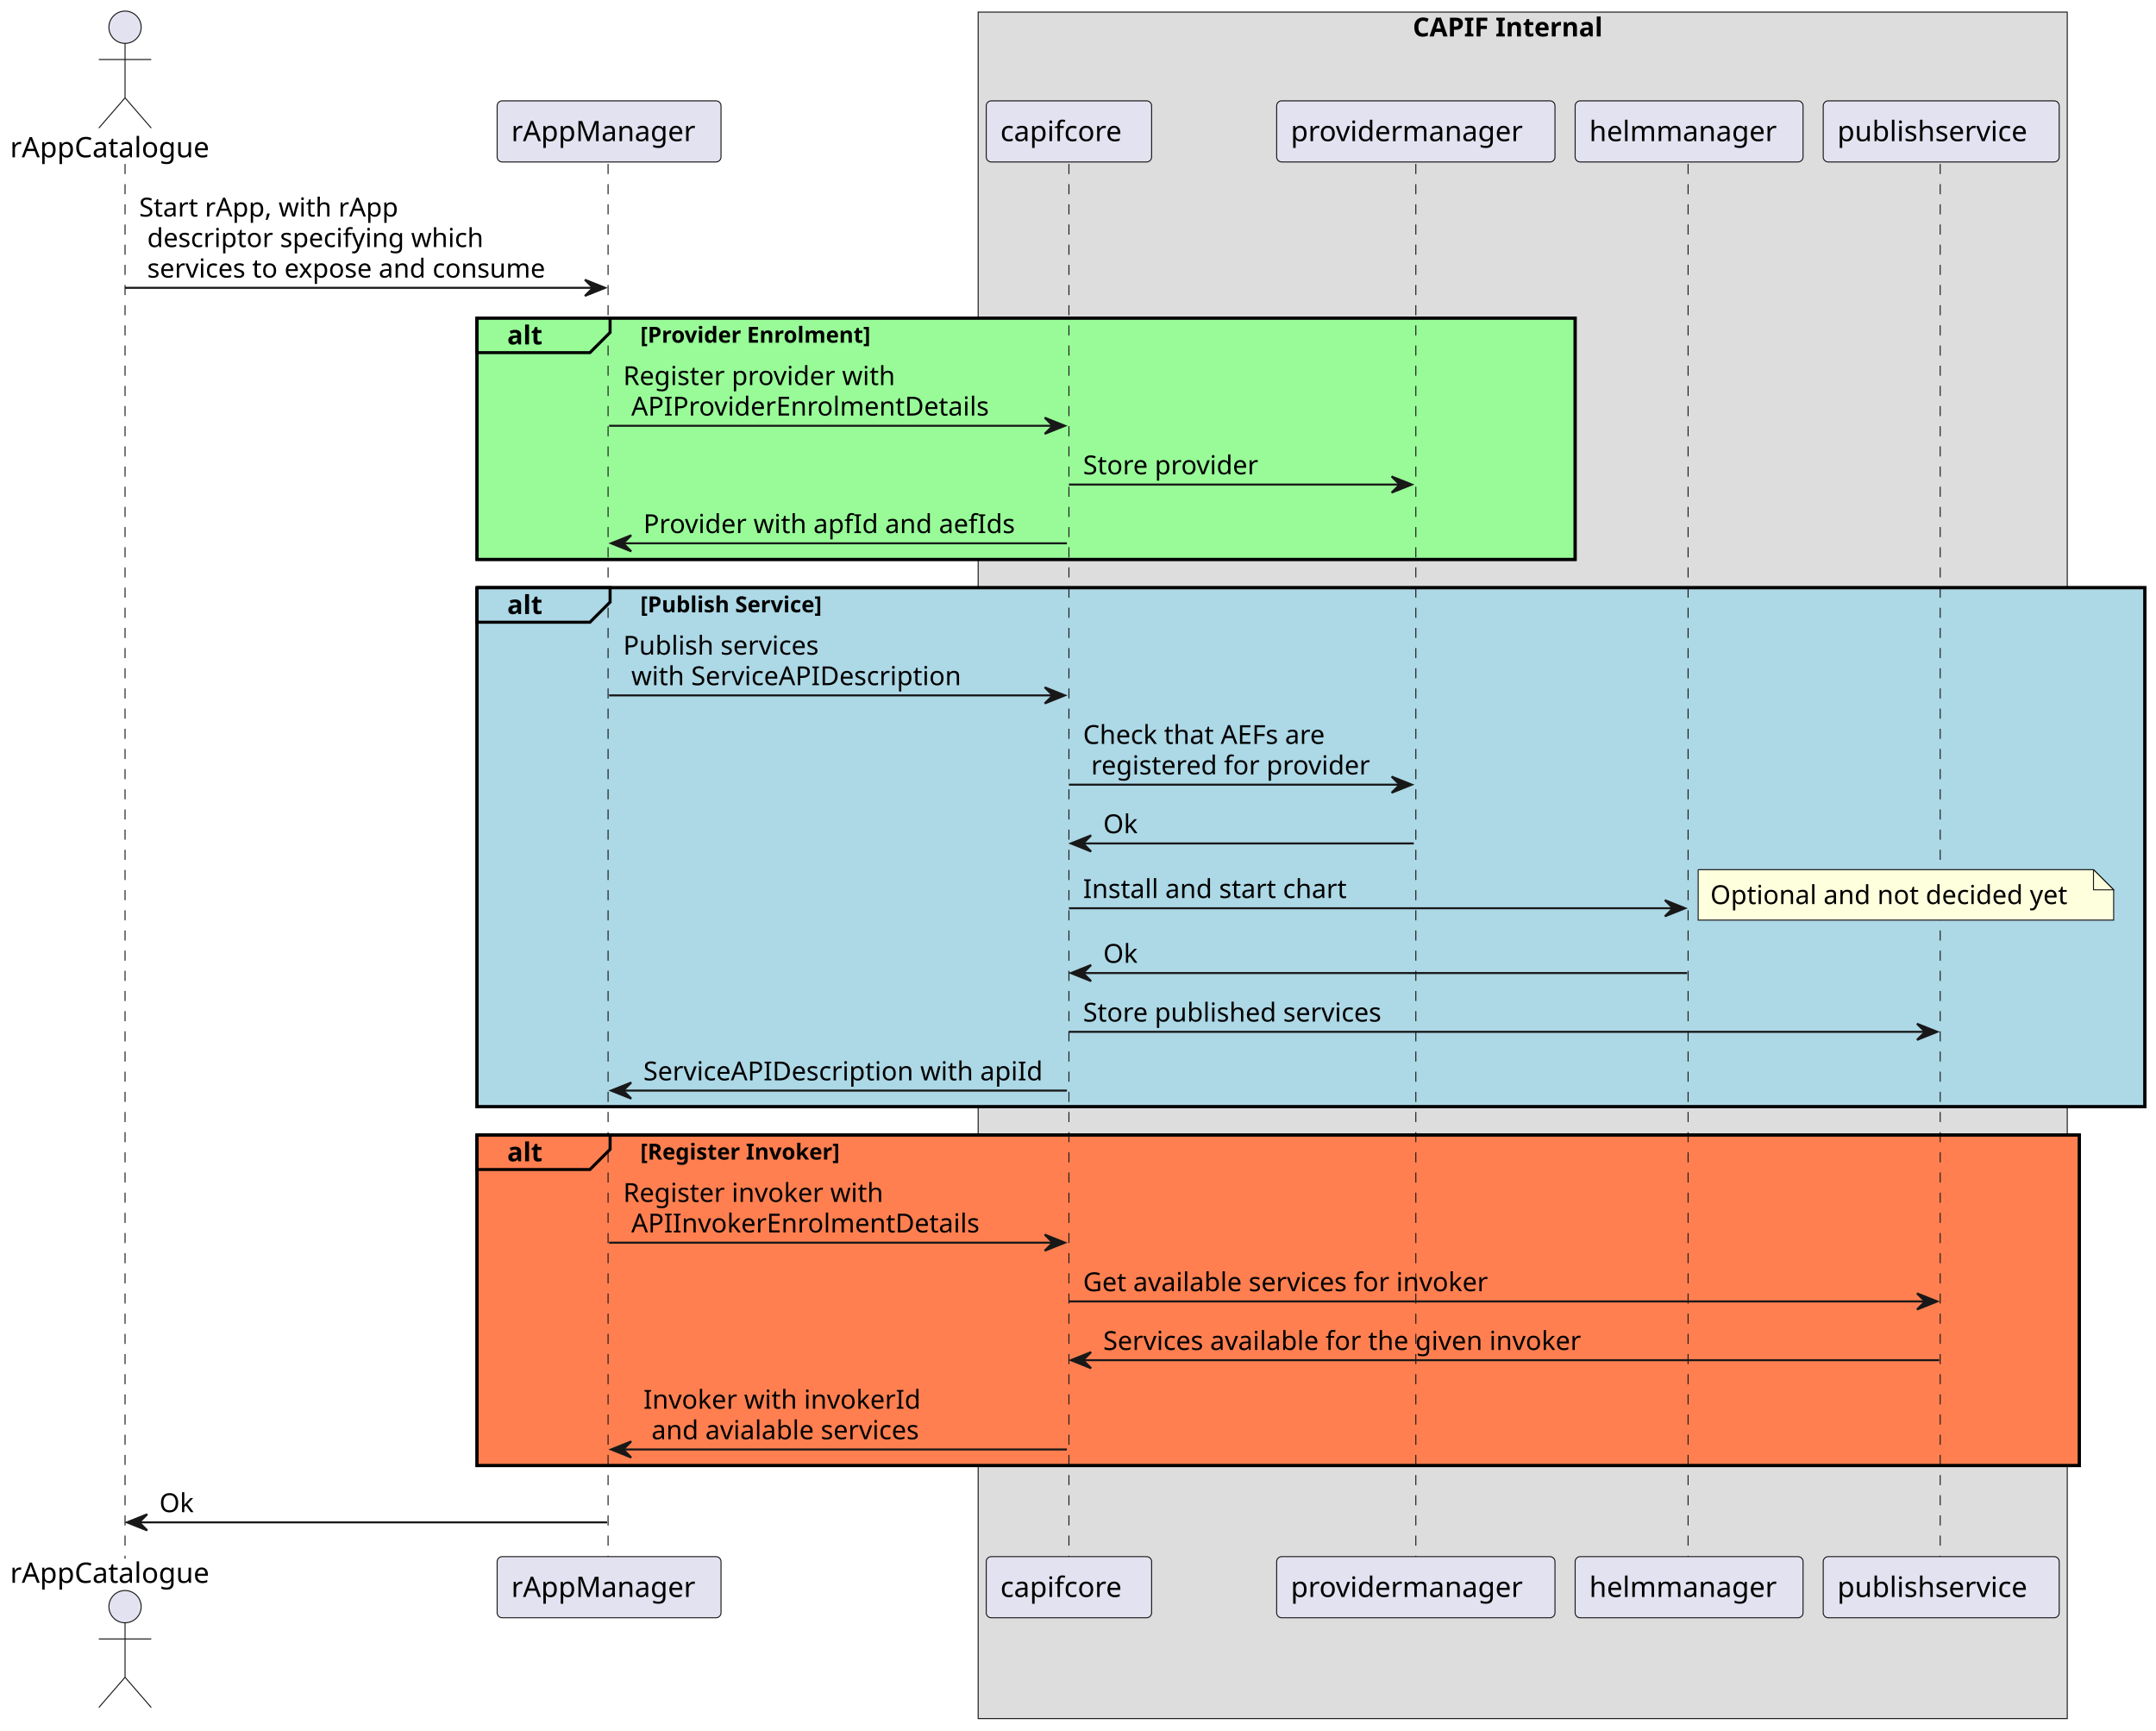
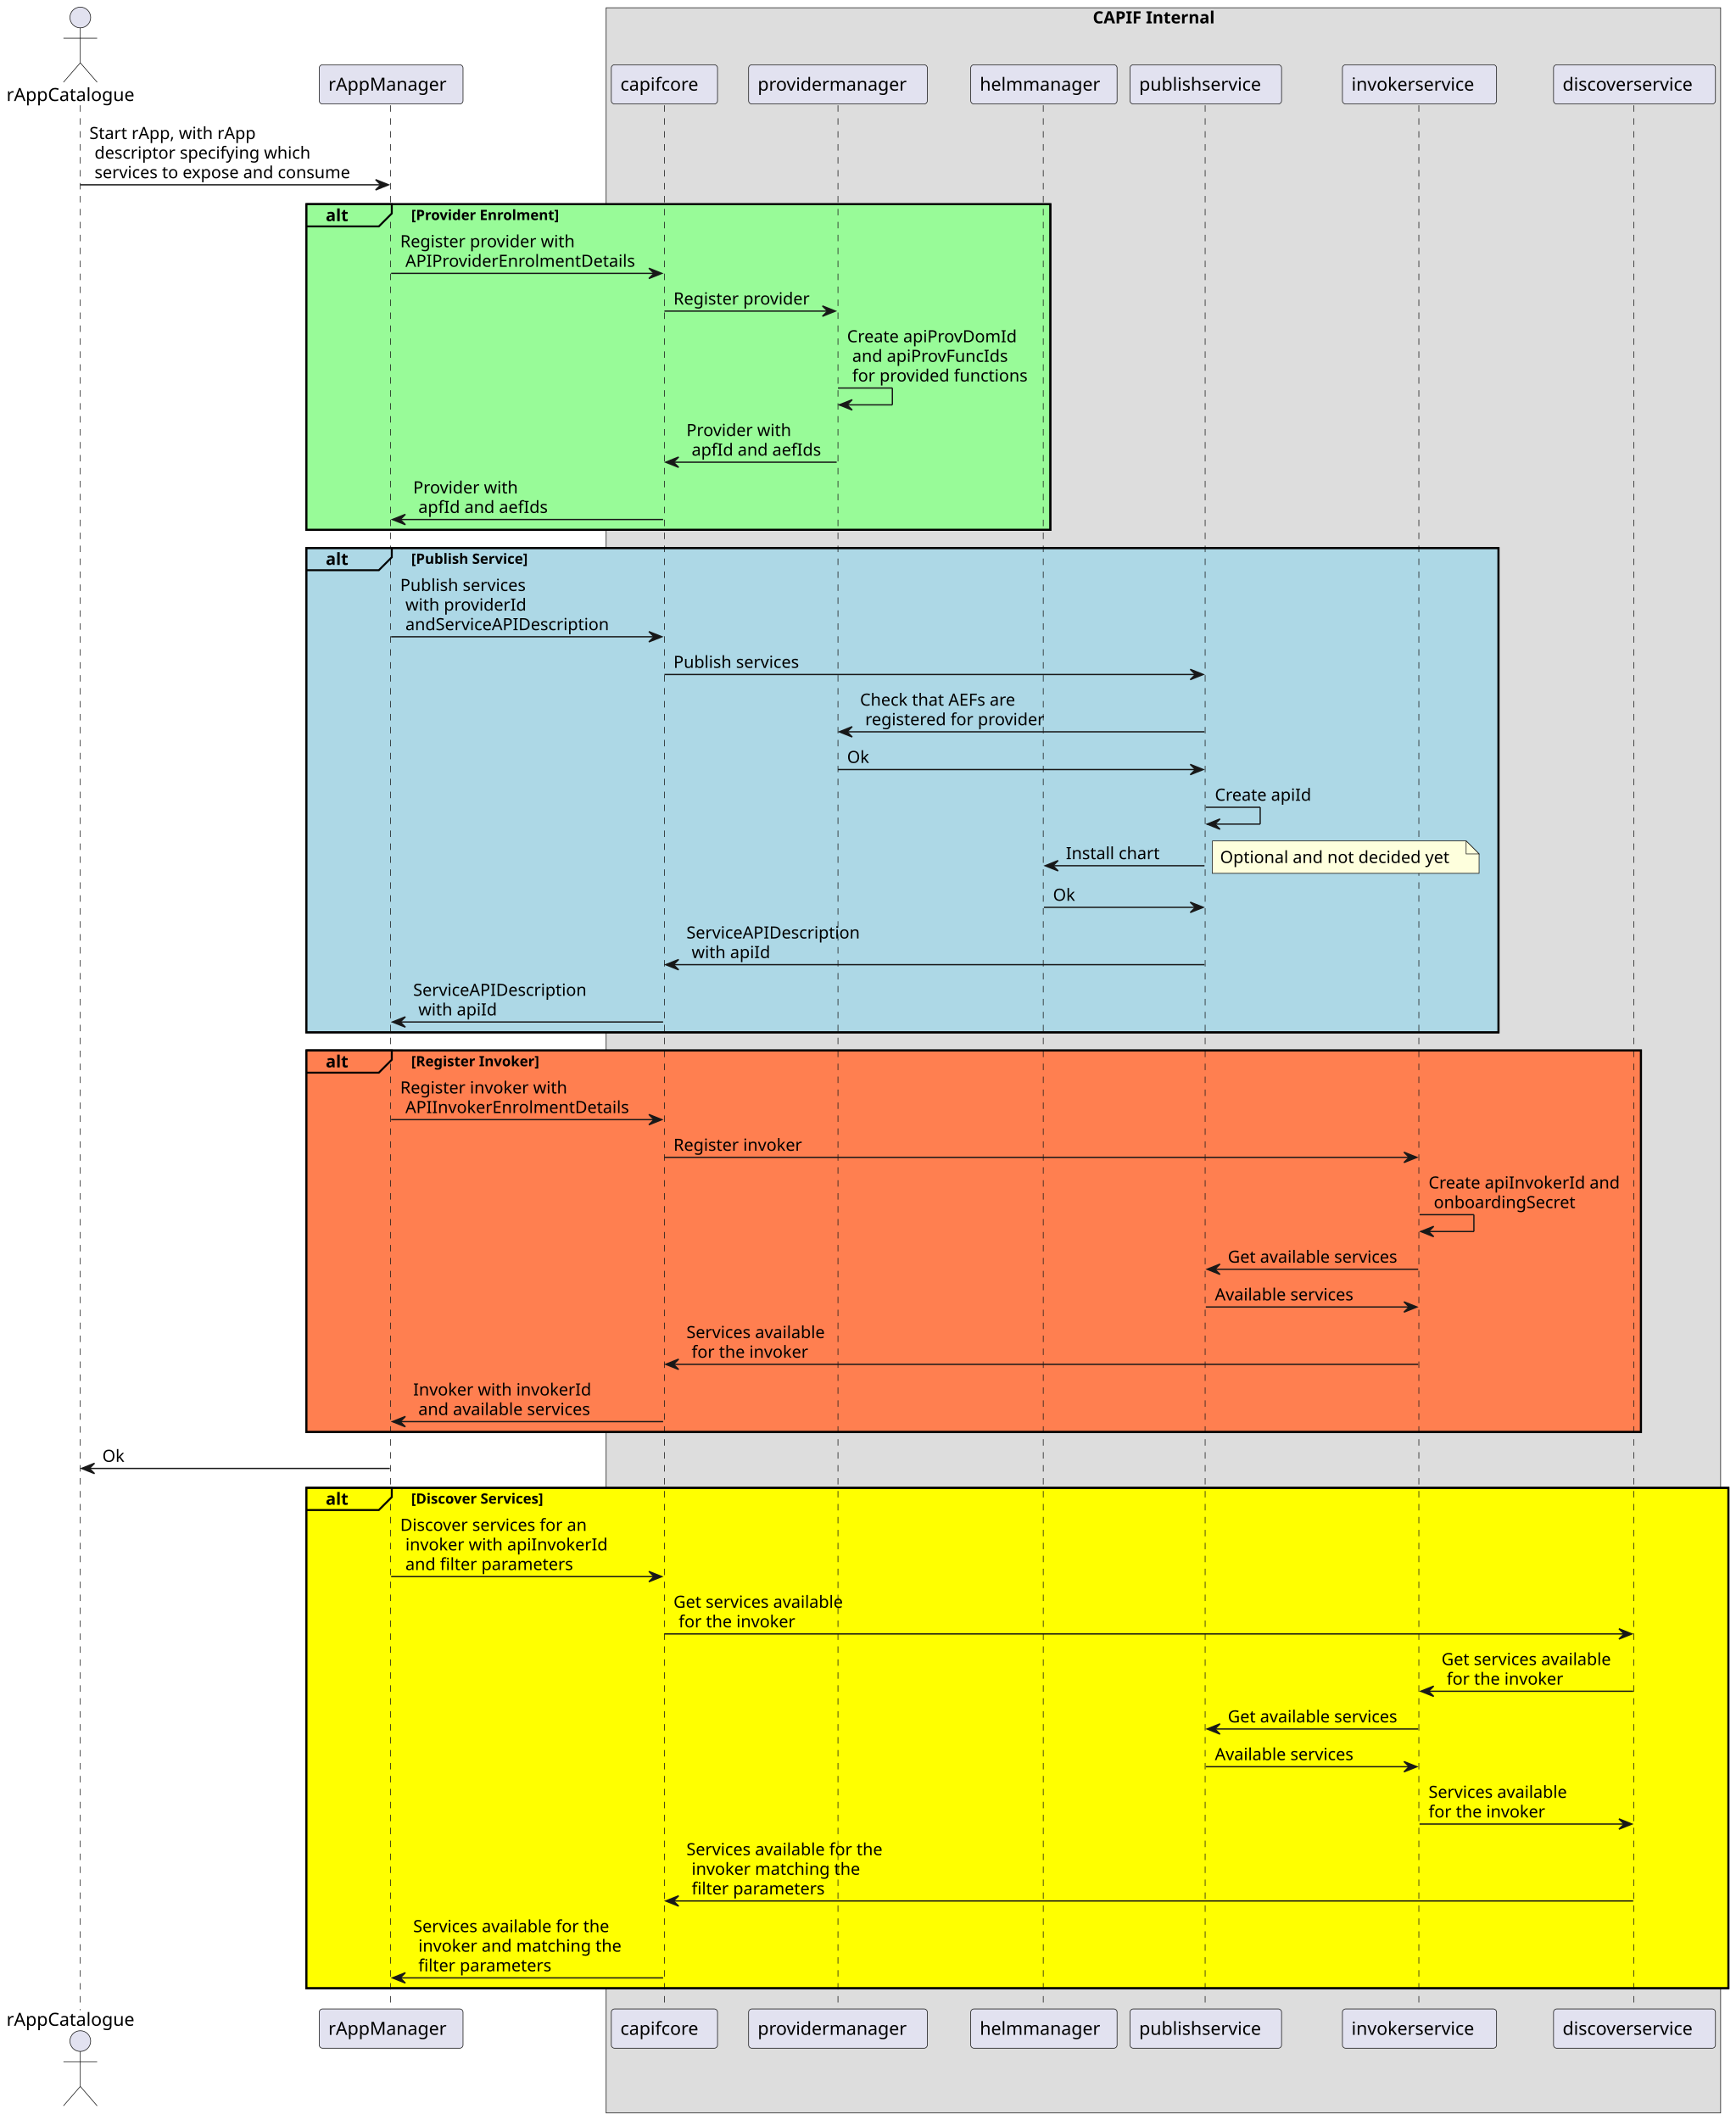
- <svg xmlns="http://www.w3.org/2000/svg" contentStyleType="text/css" height="858px" preserveAspectRatio="none" style="width:1069px;height:858px;background:#FFFFFF;" version="1.1" viewBox="0 0 1069 858" width="1069px" zoomAndPan="magnify">
+ <svg xmlns="http://www.w3.org/2000/svg" contentStyleType="text/css" height="1637px" preserveAspectRatio="none" style="width:1340px;height:1637px;background:#FFFFFF;" version="1.1" viewBox="0 0 1340 1637" width="1340px" zoomAndPan="magnify">
  <defs />
  <g>
-     <rect fill="#DDDDDD" height="846.047" style="stroke:#181818;stroke-width:0.5;" width="540" x="485" y="6" />
-     <text fill="#000000" font-family="sans-serif" font-size="13" font-weight="bold" lengthAdjust="spacing" textLength="109" x="700.5" y="18.067">CAPIF Internal</text>
-     <rect fill="#98FB98" height="119.664" style="stroke:#000000;stroke-width:1.5;" width="544.5" x="236.5" y="157.695" />
-     <rect fill="#ADD8E6" height="257.328" style="stroke:#000000;stroke-width:1.5;" width="827" x="236.5" y="291.359" />
-     <rect fill="#FF7F50" height="163.93" style="stroke:#000000;stroke-width:1.5;" width="794.5" x="236.5" y="562.688" />
-     <line style="stroke:#181818;stroke-width:0.5;stroke-dasharray:5.0,5.0;" x1="62" x2="62" y1="81.297" y2="772.75" />
-     <line style="stroke:#181818;stroke-width:0.5;stroke-dasharray:5.0,5.0;" x1="301.5" x2="301.5" y1="81.297" y2="772.75" />
-     <line style="stroke:#181818;stroke-width:0.5;stroke-dasharray:5.0,5.0;" x1="530" x2="530" y1="81.297" y2="772.75" />
-     <line style="stroke:#181818;stroke-width:0.5;stroke-dasharray:5.0,5.0;" x1="702" x2="702" y1="81.297" y2="772.75" />
-     <line style="stroke:#181818;stroke-width:0.5;stroke-dasharray:5.0,5.0;" x1="837" x2="837" y1="81.297" y2="772.75" />
-     <line style="stroke:#181818;stroke-width:0.5;stroke-dasharray:5.0,5.0;" x1="962" x2="962" y1="81.297" y2="772.75" />
+     <rect fill="#DDDDDD" height="1625.562" style="stroke:#181818;stroke-width:0.5;" width="860.5" x="468" y="6" />
+     <text fill="#000000" font-family="sans-serif" font-size="13" font-weight="bold" lengthAdjust="spacing" textLength="109" x="843.75" y="18.067">CAPIF Internal</text>
+     <rect fill="#98FB98" height="251.461" style="stroke:#000000;stroke-width:1.5;" width="574.5" x="236.5" y="157.695" />
+     <rect fill="#ADD8E6" height="373.992" style="stroke:#000000;stroke-width:1.5;" width="920.5" x="236.5" y="423.156" />
+     <rect fill="#FF7F50" height="294.594" style="stroke:#000000;stroke-width:1.5;" width="1030.5" x="236.5" y="811.148" />
+     <rect fill="#FFFF00" height="386.391" style="stroke:#000000;stroke-width:1.5;" width="1098" x="236.5" y="1148.875" />
+     <line style="stroke:#181818;stroke-width:0.5;stroke-dasharray:5.0,5.0;" x1="62" x2="62" y1="81.297" y2="1552.266" />
+     <line style="stroke:#181818;stroke-width:0.5;stroke-dasharray:5.0,5.0;" x1="301.5" x2="301.5" y1="81.297" y2="1552.266" />
+     <line style="stroke:#181818;stroke-width:0.5;stroke-dasharray:5.0,5.0;" x1="513" x2="513" y1="81.297" y2="1552.266" />
+     <line style="stroke:#181818;stroke-width:0.5;stroke-dasharray:5.0,5.0;" x1="647" x2="647" y1="81.297" y2="1552.266" />
+     <line style="stroke:#181818;stroke-width:0.5;stroke-dasharray:5.0,5.0;" x1="805.5" x2="805.5" y1="81.297" y2="1552.266" />
+     <line style="stroke:#181818;stroke-width:0.5;stroke-dasharray:5.0,5.0;" x1="930.5" x2="930.5" y1="81.297" y2="1552.266" />
+     <line style="stroke:#181818;stroke-width:0.5;stroke-dasharray:5.0,5.0;" x1="1095.5" x2="1095.5" y1="81.297" y2="1552.266" />
+     <line style="stroke:#181818;stroke-width:0.5;stroke-dasharray:5.0,5.0;" x1="1261.5" x2="1261.5" y1="81.297" y2="1552.266" />
    <text fill="#000000" font-family="sans-serif" font-size="14" lengthAdjust="spacing" textLength="108" x="5" y="77.995">rAppCatalogue</text>
    <ellipse cx="62" cy="13.5" fill="#E2E2F0" rx="8" ry="8" style="stroke:#181818;stroke-width:0.5;" />
    <path d="M62,21.5 L62,48.5 M49,29.5 L75,29.5 M62,48.5 L49,63.5 M62,48.5 L75,63.5 " fill="none" style="stroke:#181818;stroke-width:0.5;" />
-     <text fill="#000000" font-family="sans-serif" font-size="14" lengthAdjust="spacing" textLength="108" x="5" y="784.745">rAppCatalogue</text>
-     <ellipse cx="62" cy="796.547" fill="#E2E2F0" rx="8" ry="8" style="stroke:#181818;stroke-width:0.5;" />
-     <path d="M62,804.547 L62,831.547 M49,812.547 L75,812.547 M62,831.547 L49,846.547 M62,831.547 L75,846.547 " fill="none" style="stroke:#181818;stroke-width:0.5;" />
+     <text fill="#000000" font-family="sans-serif" font-size="14" lengthAdjust="spacing" textLength="108" x="5" y="1564.261">rAppCatalogue</text>
+     <ellipse cx="62" cy="1576.062" fill="#E2E2F0" rx="8" ry="8" style="stroke:#181818;stroke-width:0.5;" />
+     <path d="M62,1584.062 L62,1611.062 M49,1592.062 L75,1592.062 M62,1611.062 L49,1626.062 M62,1611.062 L75,1626.062 " fill="none" style="stroke:#181818;stroke-width:0.5;" />
    <rect fill="#E2E2F0" height="30.297" rx="2.5" ry="2.5" style="stroke:#181818;stroke-width:0.5;" width="111" x="246.5" y="50" />
    <text fill="#000000" font-family="sans-serif" font-size="14" lengthAdjust="spacing" textLength="97" x="253.5" y="69.995">rAppManager</text>
-     <rect fill="#E2E2F0" height="30.297" rx="2.5" ry="2.5" style="stroke:#181818;stroke-width:0.5;" width="111" x="246.5" y="771.75" />
-     <text fill="#000000" font-family="sans-serif" font-size="14" lengthAdjust="spacing" textLength="97" x="253.5" y="791.745">rAppManager</text>
-     <rect fill="#E2E2F0" height="30.297" rx="2.5" ry="2.5" style="stroke:#181818;stroke-width:0.5;" width="82" x="489" y="50" />
-     <text fill="#000000" font-family="sans-serif" font-size="14" lengthAdjust="spacing" textLength="68" x="496" y="69.995">capifcore</text>
-     <rect fill="#E2E2F0" height="30.297" rx="2.5" ry="2.5" style="stroke:#181818;stroke-width:0.5;" width="82" x="489" y="771.75" />
-     <text fill="#000000" font-family="sans-serif" font-size="14" lengthAdjust="spacing" textLength="68" x="496" y="791.745">capifcore</text>
-     <rect fill="#E2E2F0" height="30.297" rx="2.5" ry="2.5" style="stroke:#181818;stroke-width:0.5;" width="138" x="633" y="50" />
-     <text fill="#000000" font-family="sans-serif" font-size="14" lengthAdjust="spacing" textLength="124" x="640" y="69.995">providermanager</text>
-     <rect fill="#E2E2F0" height="30.297" rx="2.5" ry="2.5" style="stroke:#181818;stroke-width:0.5;" width="138" x="633" y="771.75" />
-     <text fill="#000000" font-family="sans-serif" font-size="14" lengthAdjust="spacing" textLength="124" x="640" y="791.745">providermanager</text>
-     <rect fill="#E2E2F0" height="30.297" rx="2.5" ry="2.5" style="stroke:#181818;stroke-width:0.5;" width="113" x="781" y="50" />
-     <text fill="#000000" font-family="sans-serif" font-size="14" lengthAdjust="spacing" textLength="99" x="788" y="69.995">helmmanager</text>
-     <rect fill="#E2E2F0" height="30.297" rx="2.5" ry="2.5" style="stroke:#181818;stroke-width:0.5;" width="113" x="781" y="771.75" />
-     <text fill="#000000" font-family="sans-serif" font-size="14" lengthAdjust="spacing" textLength="99" x="788" y="791.745">helmmanager</text>
-     <rect fill="#E2E2F0" height="30.297" rx="2.5" ry="2.5" style="stroke:#181818;stroke-width:0.5;" width="117" x="904" y="50" />
-     <text fill="#000000" font-family="sans-serif" font-size="14" lengthAdjust="spacing" textLength="103" x="911" y="69.995">publishservice</text>
-     <rect fill="#E2E2F0" height="30.297" rx="2.5" ry="2.5" style="stroke:#181818;stroke-width:0.5;" width="117" x="904" y="771.75" />
-     <text fill="#000000" font-family="sans-serif" font-size="14" lengthAdjust="spacing" textLength="103" x="911" y="791.745">publishservice</text>
+     <rect fill="#E2E2F0" height="30.297" rx="2.5" ry="2.5" style="stroke:#181818;stroke-width:0.5;" width="111" x="246.5" y="1551.266" />
+     <text fill="#000000" font-family="sans-serif" font-size="14" lengthAdjust="spacing" textLength="97" x="253.5" y="1571.261">rAppManager</text>
+     <rect fill="#E2E2F0" height="30.297" rx="2.5" ry="2.5" style="stroke:#181818;stroke-width:0.5;" width="82" x="472" y="50" />
+     <text fill="#000000" font-family="sans-serif" font-size="14" lengthAdjust="spacing" textLength="68" x="479" y="69.995">capifcore</text>
+     <rect fill="#E2E2F0" height="30.297" rx="2.5" ry="2.5" style="stroke:#181818;stroke-width:0.5;" width="82" x="472" y="1551.266" />
+     <text fill="#000000" font-family="sans-serif" font-size="14" lengthAdjust="spacing" textLength="68" x="479" y="1571.261">capifcore</text>
+     <rect fill="#E2E2F0" height="30.297" rx="2.5" ry="2.5" style="stroke:#181818;stroke-width:0.5;" width="138" x="578" y="50" />
+     <text fill="#000000" font-family="sans-serif" font-size="14" lengthAdjust="spacing" textLength="124" x="585" y="69.995">providermanager</text>
+     <rect fill="#E2E2F0" height="30.297" rx="2.5" ry="2.5" style="stroke:#181818;stroke-width:0.5;" width="138" x="578" y="1551.266" />
+     <text fill="#000000" font-family="sans-serif" font-size="14" lengthAdjust="spacing" textLength="124" x="585" y="1571.261">providermanager</text>
+     <rect fill="#E2E2F0" height="30.297" rx="2.5" ry="2.5" style="stroke:#181818;stroke-width:0.5;" width="113" x="749.5" y="50" />
+     <text fill="#000000" font-family="sans-serif" font-size="14" lengthAdjust="spacing" textLength="99" x="756.5" y="69.995">helmmanager</text>
+     <rect fill="#E2E2F0" height="30.297" rx="2.5" ry="2.5" style="stroke:#181818;stroke-width:0.5;" width="113" x="749.5" y="1551.266" />
+     <text fill="#000000" font-family="sans-serif" font-size="14" lengthAdjust="spacing" textLength="99" x="756.5" y="1571.261">helmmanager</text>
+     <rect fill="#E2E2F0" height="30.297" rx="2.5" ry="2.5" style="stroke:#181818;stroke-width:0.5;" width="117" x="872.5" y="50" />
+     <text fill="#000000" font-family="sans-serif" font-size="14" lengthAdjust="spacing" textLength="103" x="879.5" y="69.995">publishservice</text>
+     <rect fill="#E2E2F0" height="30.297" rx="2.5" ry="2.5" style="stroke:#181818;stroke-width:0.5;" width="117" x="872.5" y="1551.266" />
+     <text fill="#000000" font-family="sans-serif" font-size="14" lengthAdjust="spacing" textLength="103" x="879.5" y="1571.261">publishservice</text>
+     <rect fill="#E2E2F0" height="30.297" rx="2.5" ry="2.5" style="stroke:#181818;stroke-width:0.5;" width="119" x="1036.5" y="50" />
+     <text fill="#000000" font-family="sans-serif" font-size="14" lengthAdjust="spacing" textLength="105" x="1043.5" y="69.995">invokerservice</text>
+     <rect fill="#E2E2F0" height="30.297" rx="2.5" ry="2.5" style="stroke:#181818;stroke-width:0.5;" width="119" x="1036.5" y="1551.266" />
+     <text fill="#000000" font-family="sans-serif" font-size="14" lengthAdjust="spacing" textLength="105" x="1043.5" y="1571.261">invokerservice</text>
+     <rect fill="#E2E2F0" height="30.297" rx="2.5" ry="2.5" style="stroke:#181818;stroke-width:0.5;" width="125" x="1199.5" y="50" />
+     <text fill="#000000" font-family="sans-serif" font-size="14" lengthAdjust="spacing" textLength="111" x="1206.5" y="69.995">discoverservice</text>
+     <rect fill="#E2E2F0" height="30.297" rx="2.5" ry="2.5" style="stroke:#181818;stroke-width:0.5;" width="125" x="1199.5" y="1551.266" />
+     <text fill="#000000" font-family="sans-serif" font-size="14" lengthAdjust="spacing" textLength="111" x="1206.5" y="1571.261">discoverservice</text>
    <polygon fill="#181818" points="290,138.695,300,142.695,290,146.695,294,142.695" style="stroke:#181818;stroke-width:1.0;" />
    <line style="stroke:#181818;stroke-width:1.0;" x1="62" x2="296" y1="142.695" y2="142.695" />
    <text fill="#000000" font-family="sans-serif" font-size="13" lengthAdjust="spacing" textLength="134" x="69" y="107.364">Start rApp, with rApp</text>
    <text fill="#000000" font-family="sans-serif" font-size="13" lengthAdjust="spacing" textLength="174" x="73" y="122.497">descriptor specifying which</text>
    <text fill="#000000" font-family="sans-serif" font-size="13" lengthAdjust="spacing" textLength="212" x="73" y="137.629">services to expose and consume</text>
    <path d="M236.5,157.695 L302.5,157.695 L302.5,164.828 L292.5,174.828 L236.5,174.828 L236.5,157.695 " fill="#98FB98" style="stroke:#000000;stroke-width:1.5;" />
-     <rect fill="none" height="119.664" style="stroke:#000000;stroke-width:1.5;" width="544.5" x="236.5" y="157.695" />
+     <rect fill="none" height="251.461" style="stroke:#000000;stroke-width:1.5;" width="574.5" x="236.5" y="157.695" />
    <text fill="#000000" font-family="sans-serif" font-size="13" font-weight="bold" lengthAdjust="spacing" textLength="21" x="251.5" y="170.762">alt</text>
    <text fill="#000000" font-family="sans-serif" font-size="11" font-weight="bold" lengthAdjust="spacing" textLength="140" x="317.5" y="169.906">[Provider Enrolment]</text>
-     <polygon fill="#181818" points="518,207.094,528,211.094,518,215.094,522,211.094" style="stroke:#181818;stroke-width:1.0;" />
-     <line style="stroke:#181818;stroke-width:1.0;" x1="302" x2="524" y1="211.094" y2="211.094" />
+     <polygon fill="#181818" points="501,207.094,511,211.094,501,215.094,505,211.094" style="stroke:#181818;stroke-width:1.0;" />
+     <line style="stroke:#181818;stroke-width:1.0;" x1="302" x2="507" y1="211.094" y2="211.094" />
    <text fill="#000000" font-family="sans-serif" font-size="13" lengthAdjust="spacing" textLength="141" x="309" y="190.895">Register provider with</text>
    <text fill="#000000" font-family="sans-serif" font-size="13" lengthAdjust="spacing" textLength="183" x="313" y="206.028">APIProviderEnrolmentDetails</text>
-     <polygon fill="#181818" points="690,236.227,700,240.227,690,244.227,694,240.227" style="stroke:#181818;stroke-width:1.0;" />
-     <line style="stroke:#181818;stroke-width:1.0;" x1="530" x2="696" y1="240.227" y2="240.227" />
-     <text fill="#000000" font-family="sans-serif" font-size="13" lengthAdjust="spacing" textLength="91" x="537" y="235.161">Store provider</text>
-     <polygon fill="#181818" points="313,265.359,303,269.359,313,273.359,309,269.359" style="stroke:#181818;stroke-width:1.0;" />
-     <line style="stroke:#181818;stroke-width:1.0;" x1="307" x2="529" y1="269.359" y2="269.359" />
-     <text fill="#000000" font-family="sans-serif" font-size="13" lengthAdjust="spacing" textLength="191" x="319" y="264.293">Provider with apfId and aefIds</text>
-     <path d="M236.5,291.359 L302.5,291.359 L302.5,298.492 L292.5,308.492 L236.5,308.492 L236.5,291.359 " fill="#ADD8E6" style="stroke:#000000;stroke-width:1.5;" />
-     <rect fill="none" height="257.328" style="stroke:#000000;stroke-width:1.5;" width="827" x="236.5" y="291.359" />
-     <text fill="#000000" font-family="sans-serif" font-size="13" font-weight="bold" lengthAdjust="spacing" textLength="21" x="251.5" y="304.426">alt</text>
-     <text fill="#000000" font-family="sans-serif" font-size="11" font-weight="bold" lengthAdjust="spacing" textLength="110" x="317.5" y="303.57">[Publish Service]</text>
-     <polygon fill="#181818" points="518,340.758,528,344.758,518,348.758,522,344.758" style="stroke:#181818;stroke-width:1.0;" />
-     <line style="stroke:#181818;stroke-width:1.0;" x1="302" x2="524" y1="344.758" y2="344.758" />
-     <text fill="#000000" font-family="sans-serif" font-size="13" lengthAdjust="spacing" textLength="102" x="309" y="324.559">Publish services</text>
-     <text fill="#000000" font-family="sans-serif" font-size="13" lengthAdjust="spacing" textLength="170" x="313" y="339.692">with ServiceAPIDescription</text>
-     <polygon fill="#181818" points="690,385.023,700,389.023,690,393.023,694,389.023" style="stroke:#181818;stroke-width:1.0;" />
-     <line style="stroke:#181818;stroke-width:1.0;" x1="530" x2="696" y1="389.023" y2="389.023" />
-     <text fill="#000000" font-family="sans-serif" font-size="13" lengthAdjust="spacing" textLength="129" x="537" y="368.825">Check that AEFs are</text>
-     <text fill="#000000" font-family="sans-serif" font-size="13" lengthAdjust="spacing" textLength="144" x="541" y="383.957">registered for provider</text>
-     <polygon fill="#181818" points="541,414.156,531,418.156,541,422.156,537,418.156" style="stroke:#181818;stroke-width:1.0;" />
-     <line style="stroke:#181818;stroke-width:1.0;" x1="535" x2="701" y1="418.156" y2="418.156" />
-     <text fill="#000000" font-family="sans-serif" font-size="13" lengthAdjust="spacing" textLength="17" x="547" y="413.09">Ok</text>
-     <polygon fill="#181818" points="825.5,446.289,835.5,450.289,825.5,454.289,829.5,450.289" style="stroke:#181818;stroke-width:1.0;" />
-     <line style="stroke:#181818;stroke-width:1.0;" x1="530" x2="831.5" y1="450.289" y2="450.289" />
-     <text fill="#000000" font-family="sans-serif" font-size="13" lengthAdjust="spacing" textLength="136" x="537" y="445.223">Install and start chart</text>
-     <path d="M842,431.156 L842,456.156 L1048,456.156 L1048,441.156 L1038,431.156 L842,431.156 " fill="#FEFFDD" style="stroke:#181818;stroke-width:0.5;" />
-     <path d="M1038,431.156 L1038,441.156 L1048,441.156 L1038,431.156 " fill="#FEFFDD" style="stroke:#181818;stroke-width:0.5;" />
-     <text fill="#000000" font-family="sans-serif" font-size="13" lengthAdjust="spacing" textLength="185" x="848" y="448.223">Optional and not decided yet</text>
-     <polygon fill="#181818" points="541,478.422,531,482.422,541,486.422,537,482.422" style="stroke:#181818;stroke-width:1.0;" />
-     <line style="stroke:#181818;stroke-width:1.0;" x1="535" x2="836.5" y1="482.422" y2="482.422" />
-     <text fill="#000000" font-family="sans-serif" font-size="13" lengthAdjust="spacing" textLength="17" x="547" y="477.356">Ok</text>
-     <polygon fill="#181818" points="950.5,507.555,960.5,511.555,950.5,515.555,954.5,511.555" style="stroke:#181818;stroke-width:1.0;" />
-     <line style="stroke:#181818;stroke-width:1.0;" x1="530" x2="956.5" y1="511.555" y2="511.555" />
-     <text fill="#000000" font-family="sans-serif" font-size="13" lengthAdjust="spacing" textLength="156" x="537" y="506.489">Store published services</text>
-     <polygon fill="#181818" points="313,536.688,303,540.688,313,544.688,309,540.688" style="stroke:#181818;stroke-width:1.0;" />
-     <line style="stroke:#181818;stroke-width:1.0;" x1="307" x2="529" y1="540.688" y2="540.688" />
-     <text fill="#000000" font-family="sans-serif" font-size="13" lengthAdjust="spacing" textLength="204" x="319" y="535.622">ServiceAPIDescription with apiId</text>
-     <path d="M236.5,562.688 L302.5,562.688 L302.5,569.82 L292.5,579.82 L236.5,579.82 L236.5,562.688 " fill="#FF7F50" style="stroke:#000000;stroke-width:1.5;" />
-     <rect fill="none" height="163.93" style="stroke:#000000;stroke-width:1.5;" width="794.5" x="236.5" y="562.688" />
-     <text fill="#000000" font-family="sans-serif" font-size="13" font-weight="bold" lengthAdjust="spacing" textLength="21" x="251.5" y="575.754">alt</text>
-     <text fill="#000000" font-family="sans-serif" font-size="11" font-weight="bold" lengthAdjust="spacing" textLength="119" x="317.5" y="574.898">[Register Invoker]</text>
-     <polygon fill="#181818" points="518,612.086,528,616.086,518,620.086,522,616.086" style="stroke:#181818;stroke-width:1.0;" />
-     <line style="stroke:#181818;stroke-width:1.0;" x1="302" x2="524" y1="616.086" y2="616.086" />
-     <text fill="#000000" font-family="sans-serif" font-size="13" lengthAdjust="spacing" textLength="135" x="309" y="595.887">Register invoker with</text>
-     <text fill="#000000" font-family="sans-serif" font-size="13" lengthAdjust="spacing" textLength="177" x="313" y="611.02">APIInvokerEnrolmentDetails</text>
-     <polygon fill="#181818" points="950.5,641.219,960.5,645.219,950.5,649.219,954.5,645.219" style="stroke:#181818;stroke-width:1.0;" />
-     <line style="stroke:#181818;stroke-width:1.0;" x1="530" x2="956.5" y1="645.219" y2="645.219" />
-     <text fill="#000000" font-family="sans-serif" font-size="13" lengthAdjust="spacing" textLength="214" x="537" y="640.153">Get available services for invoker</text>
-     <polygon fill="#181818" points="541,670.352,531,674.352,541,678.352,537,674.352" style="stroke:#181818;stroke-width:1.0;" />
-     <line style="stroke:#181818;stroke-width:1.0;" x1="535" x2="961.5" y1="674.352" y2="674.352" />
-     <text fill="#000000" font-family="sans-serif" font-size="13" lengthAdjust="spacing" textLength="252" x="547" y="669.286">Services available for the given invoker</text>
-     <polygon fill="#181818" points="313,714.617,303,718.617,313,722.617,309,718.617" style="stroke:#181818;stroke-width:1.0;" />
-     <line style="stroke:#181818;stroke-width:1.0;" x1="307" x2="529" y1="718.617" y2="718.617" />
-     <text fill="#000000" font-family="sans-serif" font-size="13" lengthAdjust="spacing" textLength="140" x="319" y="698.418">Invoker with invokerId</text>
-     <text fill="#000000" font-family="sans-serif" font-size="13" lengthAdjust="spacing" textLength="142" x="323" y="713.551">and avialable services</text>
-     <polygon fill="#181818" points="73,750.75,63,754.75,73,758.75,69,754.75" style="stroke:#181818;stroke-width:1.0;" />
-     <line style="stroke:#181818;stroke-width:1.0;" x1="67" x2="301" y1="754.75" y2="754.75" />
-     <text fill="#000000" font-family="sans-serif" font-size="13" lengthAdjust="spacing" textLength="17" x="79" y="749.684">Ok</text>
+     <polygon fill="#181818" points="635,236.227,645,240.227,635,244.227,639,240.227" style="stroke:#181818;stroke-width:1.0;" />
+     <line style="stroke:#181818;stroke-width:1.0;" x1="513" x2="641" y1="240.227" y2="240.227" />
+     <text fill="#000000" font-family="sans-serif" font-size="13" lengthAdjust="spacing" textLength="110" x="520" y="235.161">Register provider</text>
+     <line style="stroke:#181818;stroke-width:1.0;" x1="647" x2="689" y1="299.625" y2="299.625" />
+     <line style="stroke:#181818;stroke-width:1.0;" x1="689" x2="689" y1="299.625" y2="312.625" />
+     <line style="stroke:#181818;stroke-width:1.0;" x1="648" x2="689" y1="312.625" y2="312.625" />
+     <polygon fill="#181818" points="658,308.625,648,312.625,658,316.625,654,312.625" style="stroke:#181818;stroke-width:1.0;" />
+     <text fill="#000000" font-family="sans-serif" font-size="13" lengthAdjust="spacing" textLength="137" x="654" y="264.293">Create apiProvDomId</text>
+     <text fill="#000000" font-family="sans-serif" font-size="13" lengthAdjust="spacing" textLength="124" x="658" y="279.426">and apiProvFuncIds</text>
+     <text fill="#000000" font-family="sans-serif" font-size="13" lengthAdjust="spacing" textLength="141" x="658" y="294.559">for provided functions</text>
+     <polygon fill="#181818" points="524,352.891,514,356.891,524,360.891,520,356.891" style="stroke:#181818;stroke-width:1.0;" />
+     <line style="stroke:#181818;stroke-width:1.0;" x1="518" x2="646" y1="356.891" y2="356.891" />
+     <text fill="#000000" font-family="sans-serif" font-size="13" lengthAdjust="spacing" textLength="84" x="530" y="336.692">Provider with</text>
+     <text fill="#000000" font-family="sans-serif" font-size="13" lengthAdjust="spacing" textLength="103" x="534" y="351.825">apfId and aefIds</text>
+     <polygon fill="#181818" points="313,397.156,303,401.156,313,405.156,309,401.156" style="stroke:#181818;stroke-width:1.0;" />
+     <line style="stroke:#181818;stroke-width:1.0;" x1="307" x2="512" y1="401.156" y2="401.156" />
+     <text fill="#000000" font-family="sans-serif" font-size="13" lengthAdjust="spacing" textLength="84" x="319" y="380.957">Provider with</text>
+     <text fill="#000000" font-family="sans-serif" font-size="13" lengthAdjust="spacing" textLength="103" x="323" y="396.09">apfId and aefIds</text>
+     <path d="M236.5,423.156 L302.5,423.156 L302.5,430.289 L292.5,440.289 L236.5,440.289 L236.5,423.156 " fill="#ADD8E6" style="stroke:#000000;stroke-width:1.5;" />
+     <rect fill="none" height="373.992" style="stroke:#000000;stroke-width:1.5;" width="920.5" x="236.5" y="423.156" />
+     <text fill="#000000" font-family="sans-serif" font-size="13" font-weight="bold" lengthAdjust="spacing" textLength="21" x="251.5" y="436.223">alt</text>
+     <text fill="#000000" font-family="sans-serif" font-size="11" font-weight="bold" lengthAdjust="spacing" textLength="110" x="317.5" y="435.367">[Publish Service]</text>
+     <polygon fill="#181818" points="501,487.688,511,491.688,501,495.688,505,491.688" style="stroke:#181818;stroke-width:1.0;" />
+     <line style="stroke:#181818;stroke-width:1.0;" x1="302" x2="507" y1="491.688" y2="491.688" />
+     <text fill="#000000" font-family="sans-serif" font-size="13" lengthAdjust="spacing" textLength="102" x="309" y="456.356">Publish services</text>
+     <text fill="#000000" font-family="sans-serif" font-size="13" lengthAdjust="spacing" textLength="95" x="313" y="471.489">with providerId</text>
+     <text fill="#000000" font-family="sans-serif" font-size="13" lengthAdjust="spacing" textLength="163" x="313" y="486.622">andServiceAPIDescription</text>
+     <polygon fill="#181818" points="919,516.82,929,520.82,919,524.82,923,520.82" style="stroke:#181818;stroke-width:1.0;" />
+     <line style="stroke:#181818;stroke-width:1.0;" x1="513" x2="925" y1="520.82" y2="520.82" />
+     <text fill="#000000" font-family="sans-serif" font-size="13" lengthAdjust="spacing" textLength="102" x="520" y="515.754">Publish services</text>
+     <polygon fill="#181818" points="658,561.086,648,565.086,658,569.086,654,565.086" style="stroke:#181818;stroke-width:1.0;" />
+     <line style="stroke:#181818;stroke-width:1.0;" x1="652" x2="930" y1="565.086" y2="565.086" />
+     <text fill="#000000" font-family="sans-serif" font-size="13" lengthAdjust="spacing" textLength="129" x="664" y="544.887">Check that AEFs are</text>
+     <text fill="#000000" font-family="sans-serif" font-size="13" lengthAdjust="spacing" textLength="144" x="668" y="560.02">registered for provider</text>
+     <polygon fill="#181818" points="919,590.219,929,594.219,919,598.219,923,594.219" style="stroke:#181818;stroke-width:1.0;" />
+     <line style="stroke:#181818;stroke-width:1.0;" x1="647" x2="925" y1="594.219" y2="594.219" />
+     <text fill="#000000" font-family="sans-serif" font-size="13" lengthAdjust="spacing" textLength="17" x="654" y="589.153">Ok</text>
+     <line style="stroke:#181818;stroke-width:1.0;" x1="931" x2="973" y1="623.352" y2="623.352" />
+     <line style="stroke:#181818;stroke-width:1.0;" x1="973" x2="973" y1="623.352" y2="636.352" />
+     <line style="stroke:#181818;stroke-width:1.0;" x1="932" x2="973" y1="636.352" y2="636.352" />
+     <polygon fill="#181818" points="942,632.352,932,636.352,942,640.352,938,636.352" style="stroke:#181818;stroke-width:1.0;" />
+     <text fill="#000000" font-family="sans-serif" font-size="13" lengthAdjust="spacing" textLength="77" x="938" y="618.286">Create apiId</text>
+     <polygon fill="#181818" points="817,664.484,807,668.484,817,672.484,813,668.484" style="stroke:#181818;stroke-width:1.0;" />
+     <line style="stroke:#181818;stroke-width:1.0;" x1="811" x2="930" y1="668.484" y2="668.484" />
+     <text fill="#000000" font-family="sans-serif" font-size="13" lengthAdjust="spacing" textLength="74" x="823" y="663.418">Install chart</text>
+     <path d="M936,649.352 L936,674.352 L1142,674.352 L1142,659.352 L1132,649.352 L936,649.352 " fill="#FEFFDD" style="stroke:#181818;stroke-width:0.5;" />
+     <path d="M1132,649.352 L1132,659.352 L1142,659.352 L1132,649.352 " fill="#FEFFDD" style="stroke:#181818;stroke-width:0.5;" />
+     <text fill="#000000" font-family="sans-serif" font-size="13" lengthAdjust="spacing" textLength="185" x="942" y="666.418">Optional and not decided yet</text>
+     <polygon fill="#181818" points="919,696.617,929,700.617,919,704.617,923,700.617" style="stroke:#181818;stroke-width:1.0;" />
+     <line style="stroke:#181818;stroke-width:1.0;" x1="806" x2="925" y1="700.617" y2="700.617" />
+     <text fill="#000000" font-family="sans-serif" font-size="13" lengthAdjust="spacing" textLength="17" x="813" y="695.551">Ok</text>
+     <polygon fill="#181818" points="524,740.883,514,744.883,524,748.883,520,744.883" style="stroke:#181818;stroke-width:1.0;" />
+     <line style="stroke:#181818;stroke-width:1.0;" x1="518" x2="930" y1="744.883" y2="744.883" />
+     <text fill="#000000" font-family="sans-serif" font-size="13" lengthAdjust="spacing" textLength="139" x="530" y="724.684">ServiceAPIDescription</text>
+     <text fill="#000000" font-family="sans-serif" font-size="13" lengthAdjust="spacing" textLength="61" x="534" y="739.817">with apiId</text>
+     <polygon fill="#181818" points="313,785.148,303,789.148,313,793.148,309,789.148" style="stroke:#181818;stroke-width:1.0;" />
+     <line style="stroke:#181818;stroke-width:1.0;" x1="307" x2="512" y1="789.148" y2="789.148" />
+     <text fill="#000000" font-family="sans-serif" font-size="13" lengthAdjust="spacing" textLength="139" x="319" y="768.95">ServiceAPIDescription</text>
+     <text fill="#000000" font-family="sans-serif" font-size="13" lengthAdjust="spacing" textLength="61" x="323" y="784.082">with apiId</text>
+     <path d="M236.5,811.148 L302.5,811.148 L302.5,818.281 L292.5,828.281 L236.5,828.281 L236.5,811.148 " fill="#FF7F50" style="stroke:#000000;stroke-width:1.5;" />
+     <rect fill="none" height="294.594" style="stroke:#000000;stroke-width:1.5;" width="1030.5" x="236.5" y="811.148" />
+     <text fill="#000000" font-family="sans-serif" font-size="13" font-weight="bold" lengthAdjust="spacing" textLength="21" x="251.5" y="824.215">alt</text>
+     <text fill="#000000" font-family="sans-serif" font-size="11" font-weight="bold" lengthAdjust="spacing" textLength="119" x="317.5" y="823.359">[Register Invoker]</text>
+     <polygon fill="#181818" points="501,860.547,511,864.547,501,868.547,505,864.547" style="stroke:#181818;stroke-width:1.0;" />
+     <line style="stroke:#181818;stroke-width:1.0;" x1="302" x2="507" y1="864.547" y2="864.547" />
+     <text fill="#000000" font-family="sans-serif" font-size="13" lengthAdjust="spacing" textLength="135" x="309" y="844.348">Register invoker with</text>
+     <text fill="#000000" font-family="sans-serif" font-size="13" lengthAdjust="spacing" textLength="177" x="313" y="859.481">APIInvokerEnrolmentDetails</text>
+     <polygon fill="#181818" points="1084,889.68,1094,893.68,1084,897.68,1088,893.68" style="stroke:#181818;stroke-width:1.0;" />
+     <line style="stroke:#181818;stroke-width:1.0;" x1="513" x2="1090" y1="893.68" y2="893.68" />
+     <text fill="#000000" font-family="sans-serif" font-size="13" lengthAdjust="spacing" textLength="104" x="520" y="888.614">Register invoker</text>
+     <line style="stroke:#181818;stroke-width:1.0;" x1="1096" x2="1138" y1="937.945" y2="937.945" />
+     <line style="stroke:#181818;stroke-width:1.0;" x1="1138" x2="1138" y1="937.945" y2="950.945" />
+     <line style="stroke:#181818;stroke-width:1.0;" x1="1097" x2="1138" y1="950.945" y2="950.945" />
+     <polygon fill="#181818" points="1107,946.945,1097,950.945,1107,954.945,1103,950.945" style="stroke:#181818;stroke-width:1.0;" />
+     <text fill="#000000" font-family="sans-serif" font-size="13" lengthAdjust="spacing" textLength="152" x="1103" y="917.747">Create apiInvokerId and</text>
+     <text fill="#000000" font-family="sans-serif" font-size="13" lengthAdjust="spacing" textLength="113" x="1107" y="932.879">onboardingSecret</text>
+     <polygon fill="#181818" points="942,976.078,932,980.078,942,984.078,938,980.078" style="stroke:#181818;stroke-width:1.0;" />
+     <line style="stroke:#181818;stroke-width:1.0;" x1="936" x2="1095" y1="980.078" y2="980.078" />
+     <text fill="#000000" font-family="sans-serif" font-size="13" lengthAdjust="spacing" textLength="141" x="948" y="975.012">Get available services</text>
+     <polygon fill="#181818" points="1084,1005.211,1094,1009.211,1084,1013.211,1088,1009.211" style="stroke:#181818;stroke-width:1.0;" />
+     <line style="stroke:#181818;stroke-width:1.0;" x1="931" x2="1090" y1="1009.211" y2="1009.211" />
+     <text fill="#000000" font-family="sans-serif" font-size="13" lengthAdjust="spacing" textLength="115" x="938" y="1004.145">Available services</text>
+     <polygon fill="#181818" points="524,1049.477,514,1053.477,524,1057.477,520,1053.477" style="stroke:#181818;stroke-width:1.0;" />
+     <line style="stroke:#181818;stroke-width:1.0;" x1="518" x2="1095" y1="1053.477" y2="1053.477" />
+     <text fill="#000000" font-family="sans-serif" font-size="13" lengthAdjust="spacing" textLength="115" x="530" y="1033.278">Services available</text>
+     <text fill="#000000" font-family="sans-serif" font-size="13" lengthAdjust="spacing" textLength="94" x="534" y="1048.411">for the invoker</text>
+     <polygon fill="#181818" points="313,1093.742,303,1097.742,313,1101.742,309,1097.742" style="stroke:#181818;stroke-width:1.0;" />
+     <line style="stroke:#181818;stroke-width:1.0;" x1="307" x2="512" y1="1097.742" y2="1097.742" />
+     <text fill="#000000" font-family="sans-serif" font-size="13" lengthAdjust="spacing" textLength="140" x="319" y="1077.543">Invoker with invokerId</text>
+     <text fill="#000000" font-family="sans-serif" font-size="13" lengthAdjust="spacing" textLength="142" x="323" y="1092.676">and available services</text>
+     <polygon fill="#181818" points="73,1129.875,63,1133.875,73,1137.875,69,1133.875" style="stroke:#181818;stroke-width:1.0;" />
+     <line style="stroke:#181818;stroke-width:1.0;" x1="67" x2="301" y1="1133.875" y2="1133.875" />
+     <text fill="#000000" font-family="sans-serif" font-size="13" lengthAdjust="spacing" textLength="17" x="79" y="1128.809">Ok</text>
+     <path d="M236.5,1148.875 L302.5,1148.875 L302.5,1156.008 L292.5,1166.008 L236.5,1166.008 L236.5,1148.875 " fill="#FFFF00" style="stroke:#000000;stroke-width:1.5;" />
+     <rect fill="none" height="386.391" style="stroke:#000000;stroke-width:1.5;" width="1098" x="236.5" y="1148.875" />
+     <text fill="#000000" font-family="sans-serif" font-size="13" font-weight="bold" lengthAdjust="spacing" textLength="21" x="251.5" y="1161.942">alt</text>
+     <text fill="#000000" font-family="sans-serif" font-size="11" font-weight="bold" lengthAdjust="spacing" textLength="126" x="317.5" y="1161.085">[Discover Services]</text>
+     <polygon fill="#181818" points="501,1213.406,511,1217.406,501,1221.406,505,1217.406" style="stroke:#181818;stroke-width:1.0;" />
+     <line style="stroke:#181818;stroke-width:1.0;" x1="302" x2="507" y1="1217.406" y2="1217.406" />
+     <text fill="#000000" font-family="sans-serif" font-size="13" lengthAdjust="spacing" textLength="155" x="309" y="1182.075">Discover services for an</text>
+     <text fill="#000000" font-family="sans-serif" font-size="13" lengthAdjust="spacing" textLength="159" x="313" y="1197.207">invoker with apiInvokerId</text>
+     <text fill="#000000" font-family="sans-serif" font-size="13" lengthAdjust="spacing" textLength="136" x="313" y="1212.34">and filter parameters</text>
+     <polygon fill="#181818" points="1250,1257.672,1260,1261.672,1250,1265.672,1254,1261.672" style="stroke:#181818;stroke-width:1.0;" />
+     <line style="stroke:#181818;stroke-width:1.0;" x1="513" x2="1256" y1="1261.672" y2="1261.672" />
+     <text fill="#000000" font-family="sans-serif" font-size="13" lengthAdjust="spacing" textLength="141" x="520" y="1241.473">Get services available</text>
+     <text fill="#000000" font-family="sans-serif" font-size="13" lengthAdjust="spacing" textLength="94" x="524" y="1256.606">for the invoker</text>
+     <polygon fill="#181818" points="1107,1301.938,1097,1305.938,1107,1309.938,1103,1305.938" style="stroke:#181818;stroke-width:1.0;" />
+     <line style="stroke:#181818;stroke-width:1.0;" x1="1101" x2="1261" y1="1305.938" y2="1305.938" />
+     <text fill="#000000" font-family="sans-serif" font-size="13" lengthAdjust="spacing" textLength="141" x="1113" y="1285.739">Get services available</text>
+     <text fill="#000000" font-family="sans-serif" font-size="13" lengthAdjust="spacing" textLength="94" x="1117" y="1300.872">for the invoker</text>
+     <polygon fill="#181818" points="942,1331.07,932,1335.07,942,1339.07,938,1335.07" style="stroke:#181818;stroke-width:1.0;" />
+     <line style="stroke:#181818;stroke-width:1.0;" x1="936" x2="1095" y1="1335.07" y2="1335.07" />
+     <text fill="#000000" font-family="sans-serif" font-size="13" lengthAdjust="spacing" textLength="141" x="948" y="1330.004">Get available services</text>
+     <polygon fill="#181818" points="1084,1360.203,1094,1364.203,1084,1368.203,1088,1364.203" style="stroke:#181818;stroke-width:1.0;" />
+     <line style="stroke:#181818;stroke-width:1.0;" x1="931" x2="1090" y1="1364.203" y2="1364.203" />
+     <text fill="#000000" font-family="sans-serif" font-size="13" lengthAdjust="spacing" textLength="115" x="938" y="1359.137">Available services</text>
+     <polygon fill="#181818" points="1250,1404.469,1260,1408.469,1250,1412.469,1254,1408.469" style="stroke:#181818;stroke-width:1.0;" />
+     <line style="stroke:#181818;stroke-width:1.0;" x1="1096" x2="1256" y1="1408.469" y2="1408.469" />
+     <text fill="#000000" font-family="sans-serif" font-size="13" lengthAdjust="spacing" textLength="115" x="1103" y="1388.27">Services available</text>
+     <text fill="#000000" font-family="sans-serif" font-size="13" lengthAdjust="spacing" textLength="94" x="1103" y="1403.403">for the invoker</text>
+     <polygon fill="#181818" points="524,1463.867,514,1467.867,524,1471.867,520,1467.867" style="stroke:#181818;stroke-width:1.0;" />
+     <line style="stroke:#181818;stroke-width:1.0;" x1="518" x2="1261" y1="1467.867" y2="1467.867" />
+     <text fill="#000000" font-family="sans-serif" font-size="13" lengthAdjust="spacing" textLength="162" x="530" y="1432.536">Services available for the</text>
+     <text fill="#000000" font-family="sans-serif" font-size="13" lengthAdjust="spacing" textLength="136" x="534" y="1447.668">invoker matching the</text>
+     <text fill="#000000" font-family="sans-serif" font-size="13" lengthAdjust="spacing" textLength="108" x="534" y="1462.801">filter parameters</text>
+     <polygon fill="#181818" points="313,1523.266,303,1527.266,313,1531.266,309,1527.266" style="stroke:#181818;stroke-width:1.0;" />
+     <line style="stroke:#181818;stroke-width:1.0;" x1="307" x2="512" y1="1527.266" y2="1527.266" />
+     <text fill="#000000" font-family="sans-serif" font-size="13" lengthAdjust="spacing" textLength="162" x="319" y="1491.934">Services available for the</text>
+     <text fill="#000000" font-family="sans-serif" font-size="13" lengthAdjust="spacing" textLength="164" x="323" y="1507.067">invoker and matching the</text>
+     <text fill="#000000" font-family="sans-serif" font-size="13" lengthAdjust="spacing" textLength="108" x="323" y="1522.2">filter parameters</text>
  </g>
</svg>
